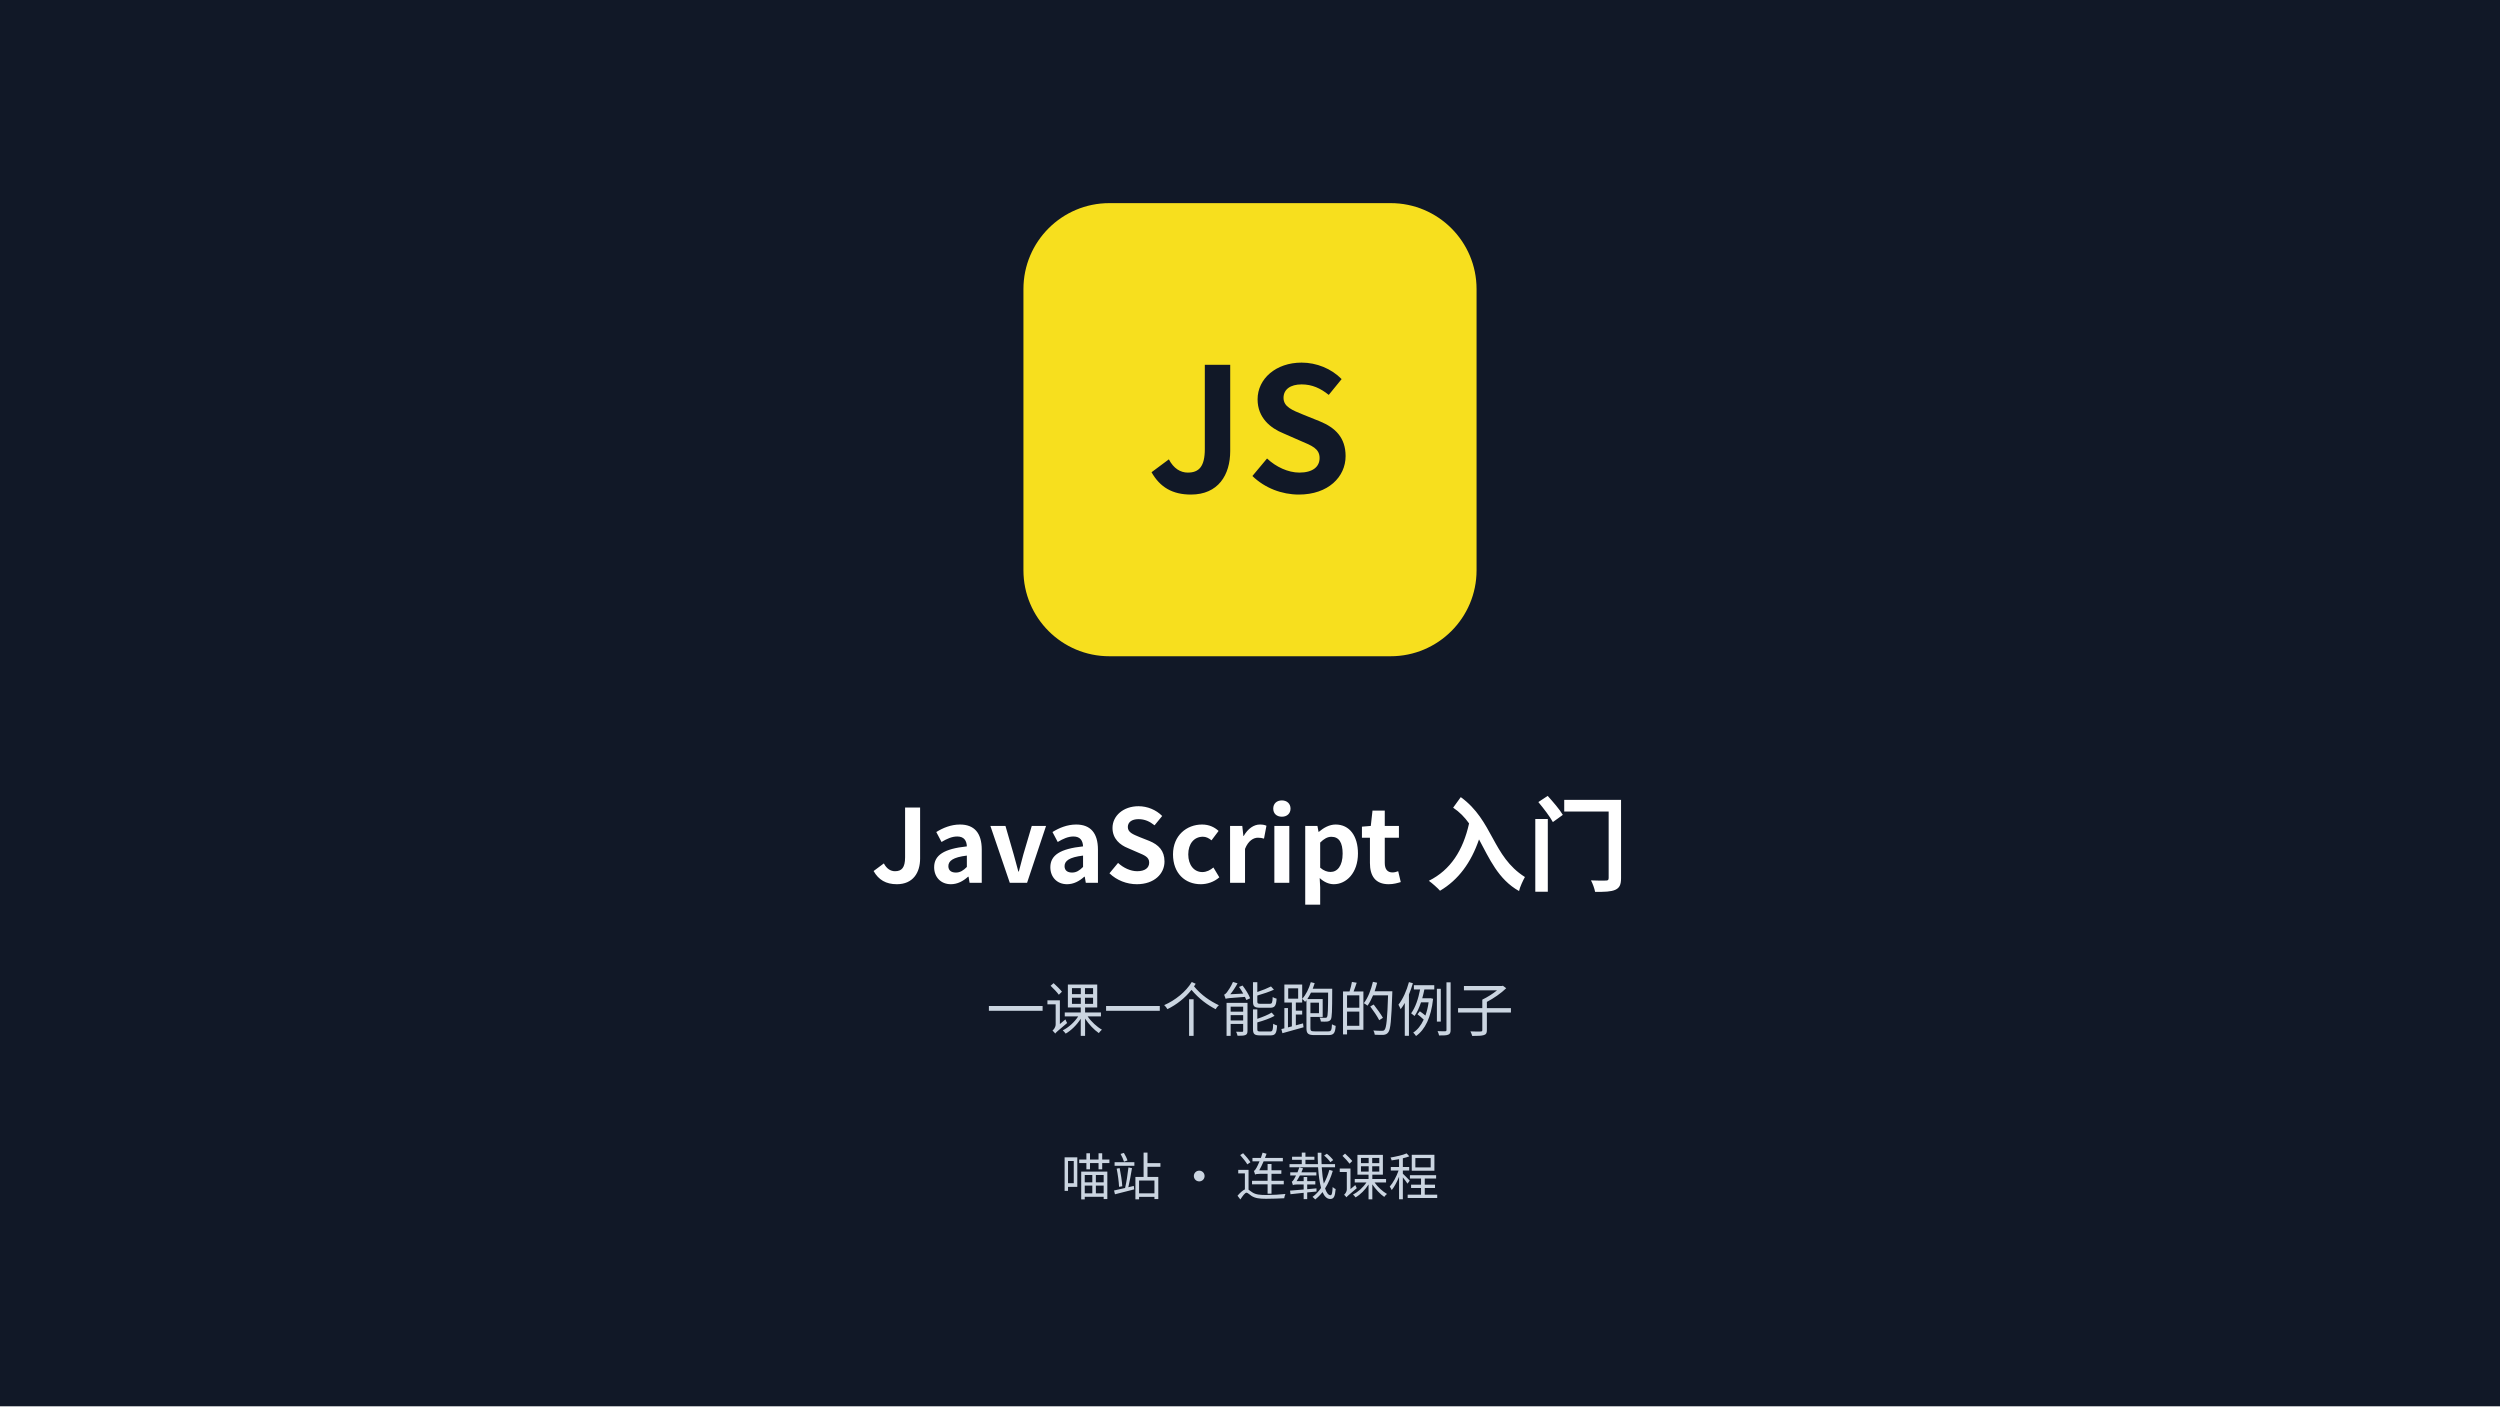
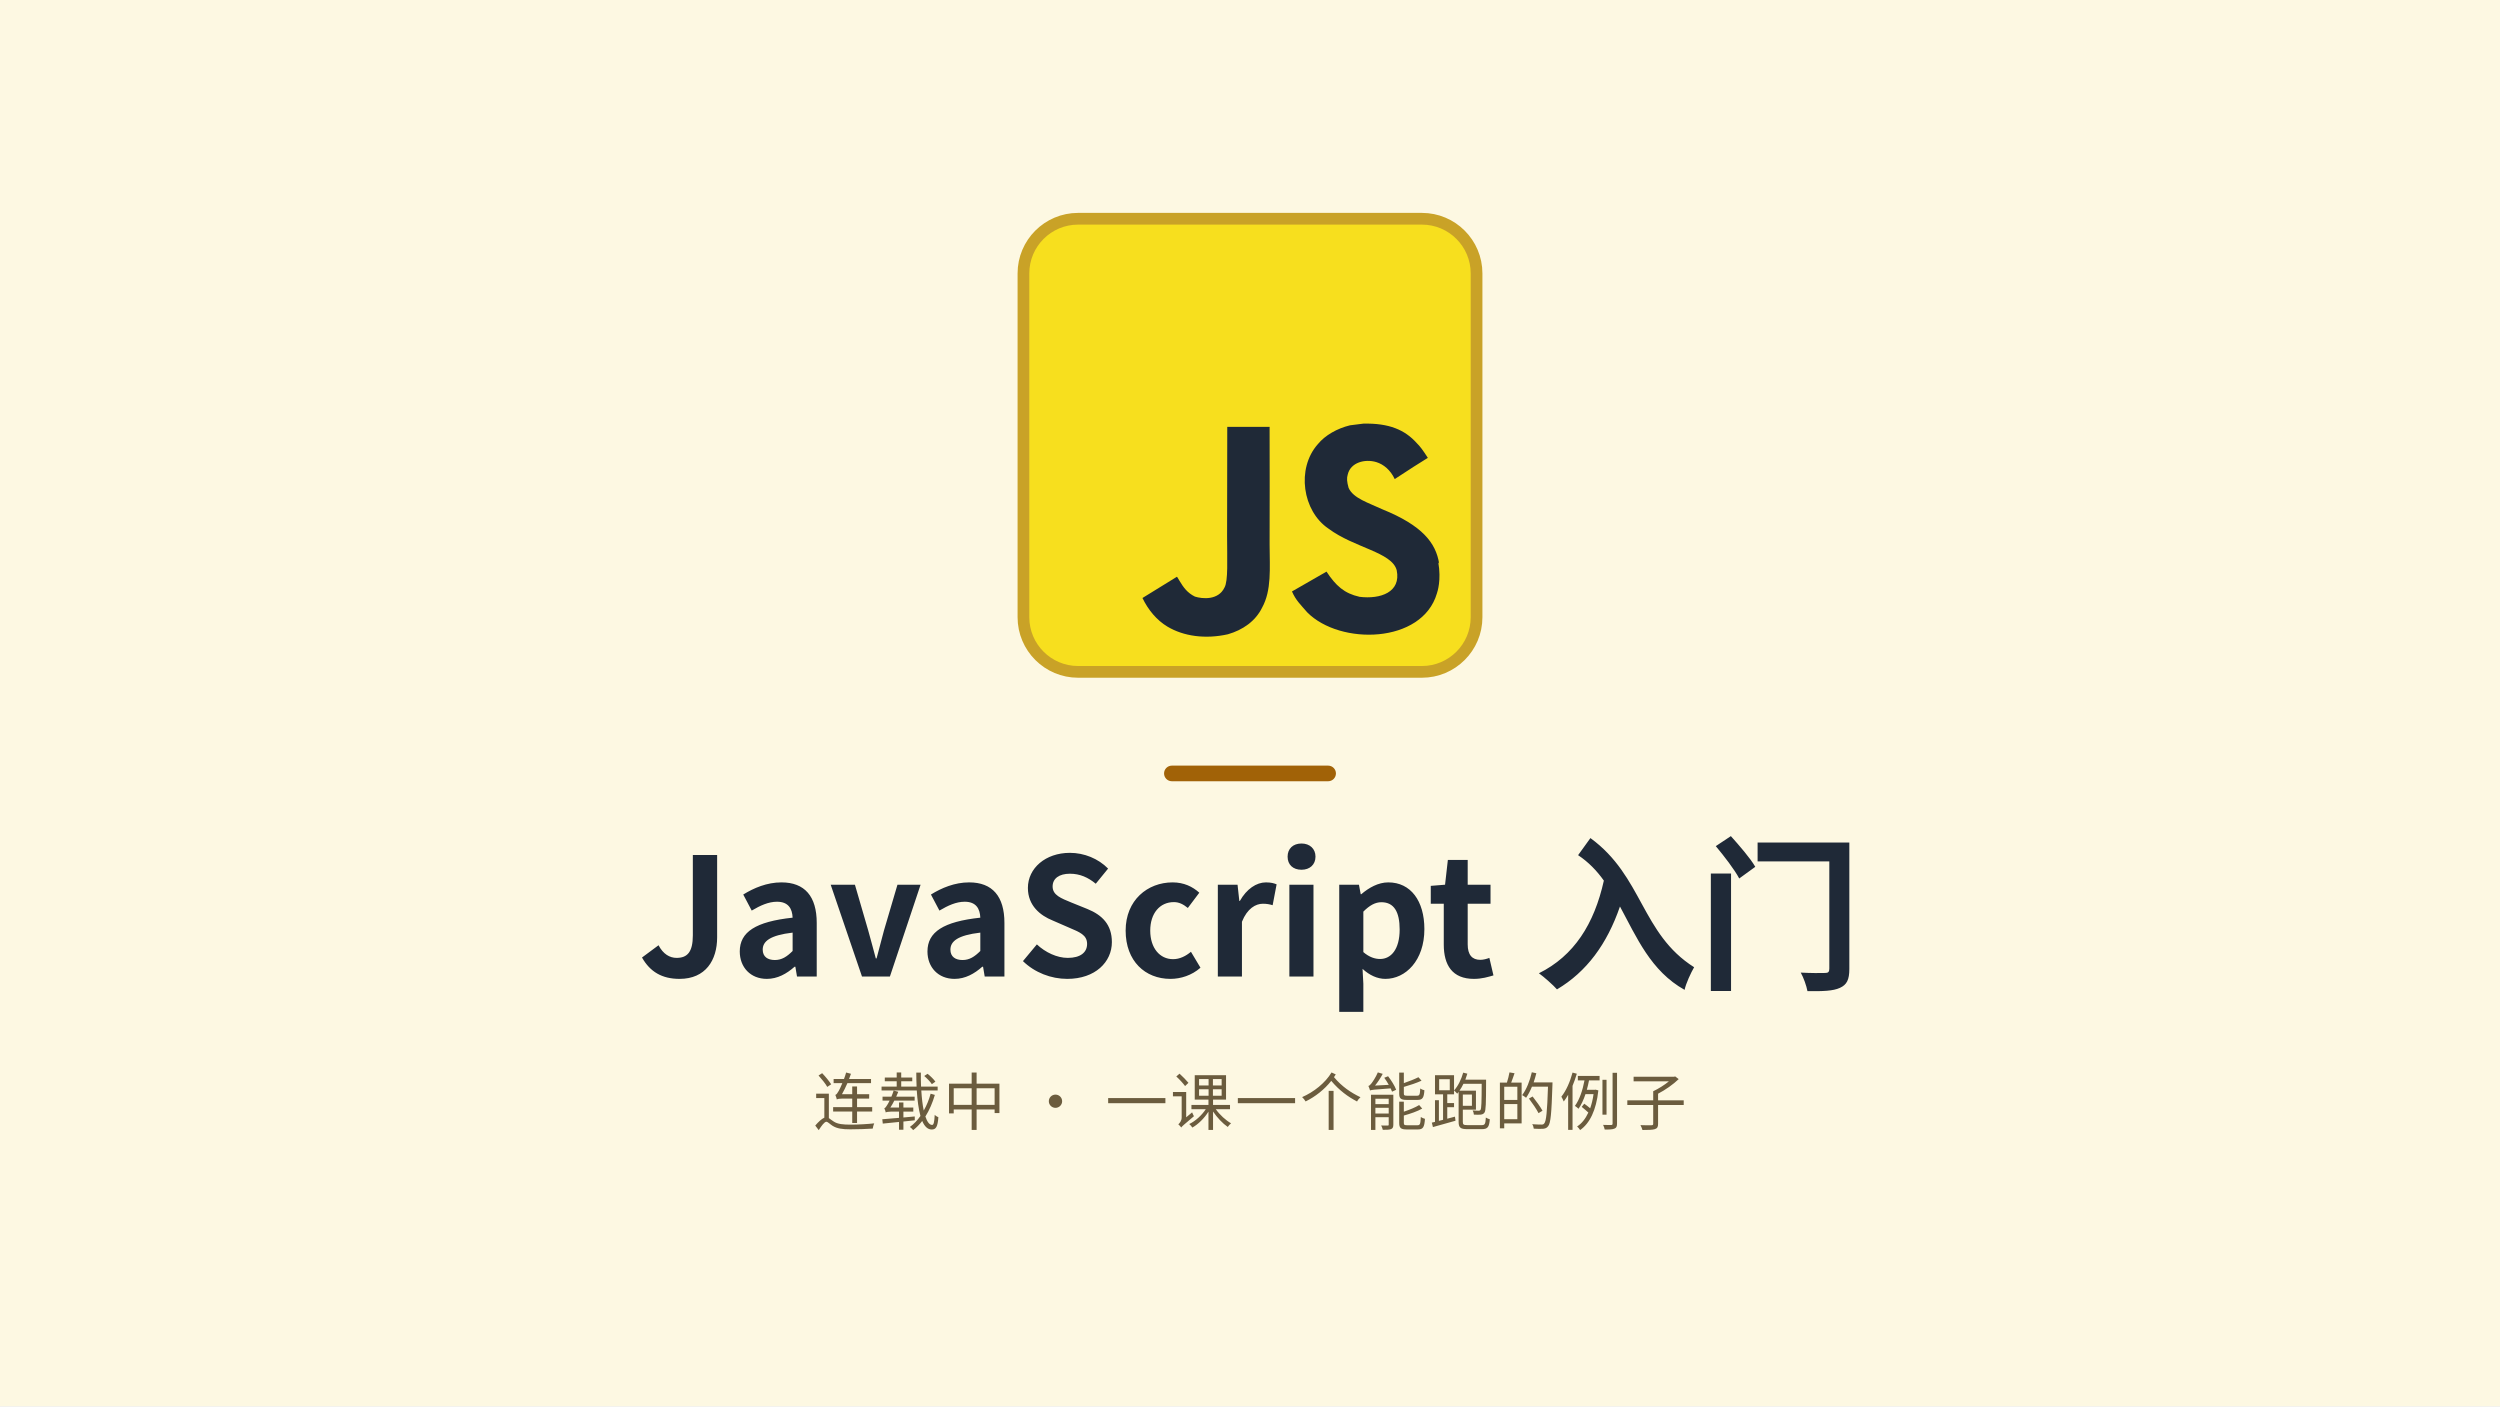
- <svg xmlns="http://www.w3.org/2000/svg" width="640" height="360" viewBox="0 0 640 360">
-   <rect width="640" height="360" fill="#111827" />
-   <rect x="262" y="52" width="116" height="116" rx="22" fill="#f7df1e" />
-   <text x="320" y="126" text-anchor="middle" font-family="Noto Sans CJK SC, Source Han Sans SC, sans-serif" font-size="44" font-weight="700" fill="#111827">JS</text>
-   <text x="320" y="226" text-anchor="middle" font-family="Noto Sans CJK SC, Source Han Sans SC, sans-serif" font-size="26" font-weight="700" fill="#ffffff">JavaScript 入门</text>
-   <text x="320" y="264" text-anchor="middle" font-family="Noto Sans CJK SC, Source Han Sans SC, sans-serif" font-size="15" fill="#cbd5e1">一课一个能跑的例子</text>
-   <text x="320" y="306" text-anchor="middle" font-family="Noto Sans CJK SC, Source Han Sans SC, sans-serif" font-size="13" fill="#cbd5e1">喵站 · 连载课程</text>
+ <svg xmlns="http://www.w3.org/2000/svg" width="640" height="360" viewBox="0 0 640 360" role="img" aria-label="JavaScript 入门 封面">
+   <rect width="640" height="360" fill="#fdf8e2" />
+   <rect x="262" y="56" width="116" height="116" rx="14" fill="#f7df1e" stroke="#c9a227" stroke-width="3" />
+   <g transform="translate(262,56) scale(4.83)" fill="#1f2937">
+     <path d="m22.034 18.276c-.175-1.095-.888-2.015-3.003-2.873-.736-.345-1.554-.585-1.797-1.14-.091-.33-.105-.51-.046-.705.15-.646.915-.84 1.515-.66.39.12.75.42.976.9 1.034-.676 1.034-.676 1.755-1.125-.27-.42-.404-.601-.586-.78-.63-.705-1.469-1.065-2.834-1.034l-.705.089c-.676.165-1.32.525-1.71 1.005-1.14 1.291-.811 3.541.569 4.471 1.365 1.02 3.361 1.244 3.616 2.205.24 1.17-.87 1.545-1.966 1.41-.811-.18-1.26-.586-1.755-1.336l-1.83 1.051c.21.48.45.689.81 1.109 1.74 1.756 6.09 1.666 6.871-1.004.029-.09.24-.705.074-1.65l.046.067z" />
+     <path d="M13.051 11.031h-2.248c0 1.938-.009 3.864-.009 5.805 0 1.232.063 2.363-.138 2.711-.33.689-1.18.601-1.566.48-.396-.196-.597-.466-.83-.855-.063-.105-.11-.196-.127-.196l-1.825 1.125c.305.63.75 1.172 1.324 1.517.855.51 2.004.675 3.207.405.783-.226 1.458-.691 1.811-1.411.51-.93.402-2.07.397-3.346.012-2.054 0-4.109 0-6.179l.004-.056z" />
+   </g>
+   <rect x="298" y="196" width="44" height="4" rx="2" fill="#a16207" />
+   <text x="320" y="250" font-size="42" font-weight="800" fill="#1f2937" font-family="'Noto Sans CJK SC','DejaVu Sans','PingFang SC','HarmonyOS Sans SC','Microsoft YaHei',sans-serif" text-anchor="middle">JavaScript 入门</text>
+   <text x="320" y="288" font-size="16" font-weight="400" fill="#6b5c3e" font-family="'Noto Sans CJK SC','DejaVu Sans','PingFang SC','HarmonyOS Sans SC','Microsoft YaHei',sans-serif" text-anchor="middle" letter-spacing="0.6">连载中 · 一课一个能跑的例子</text>
</svg>
